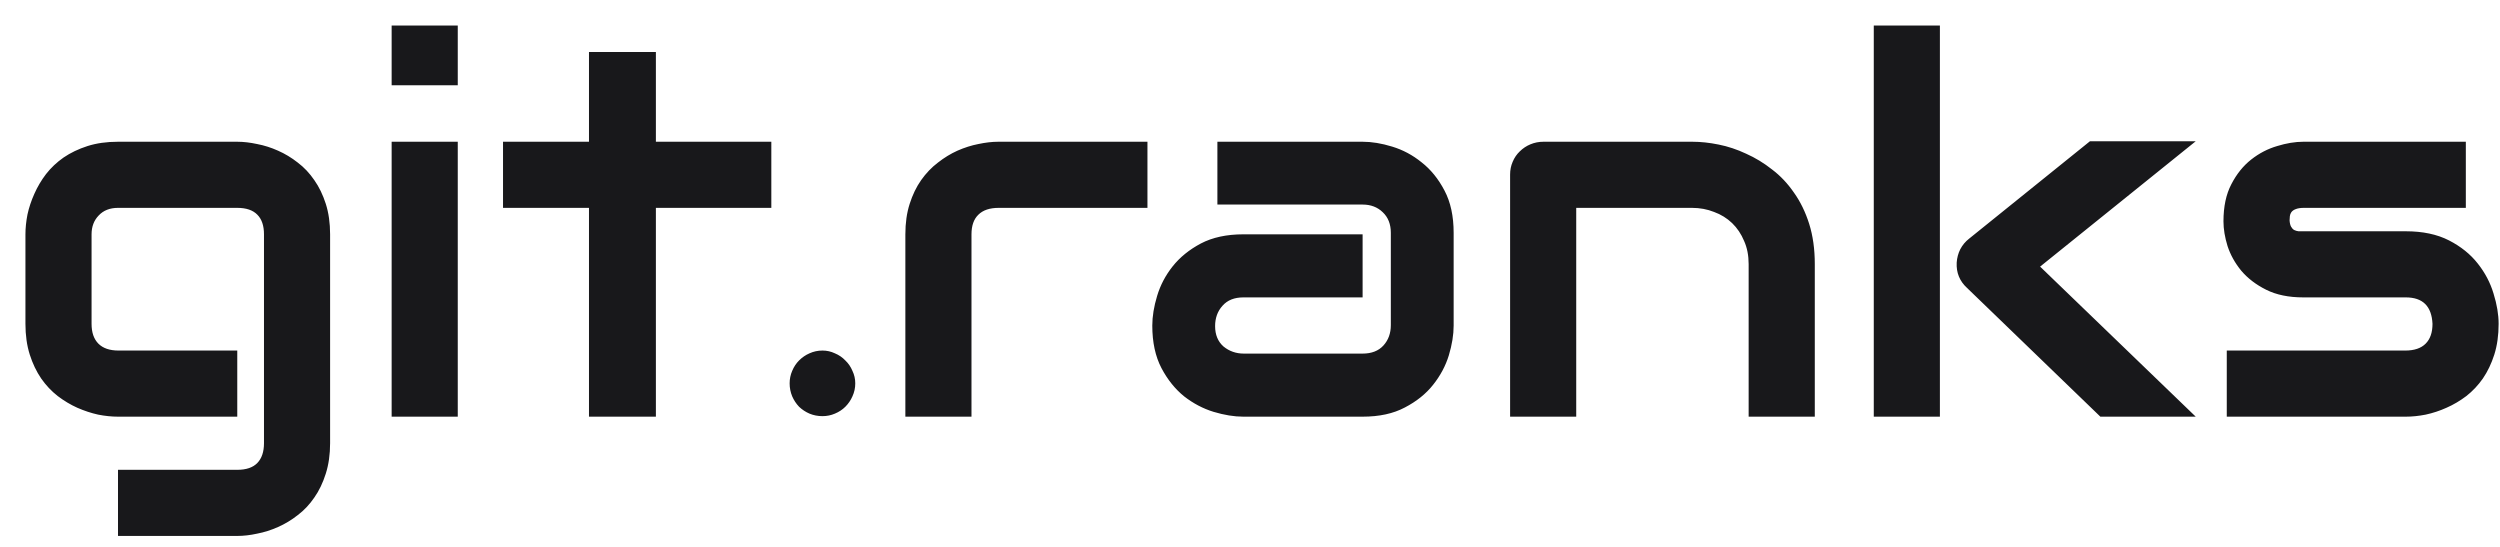
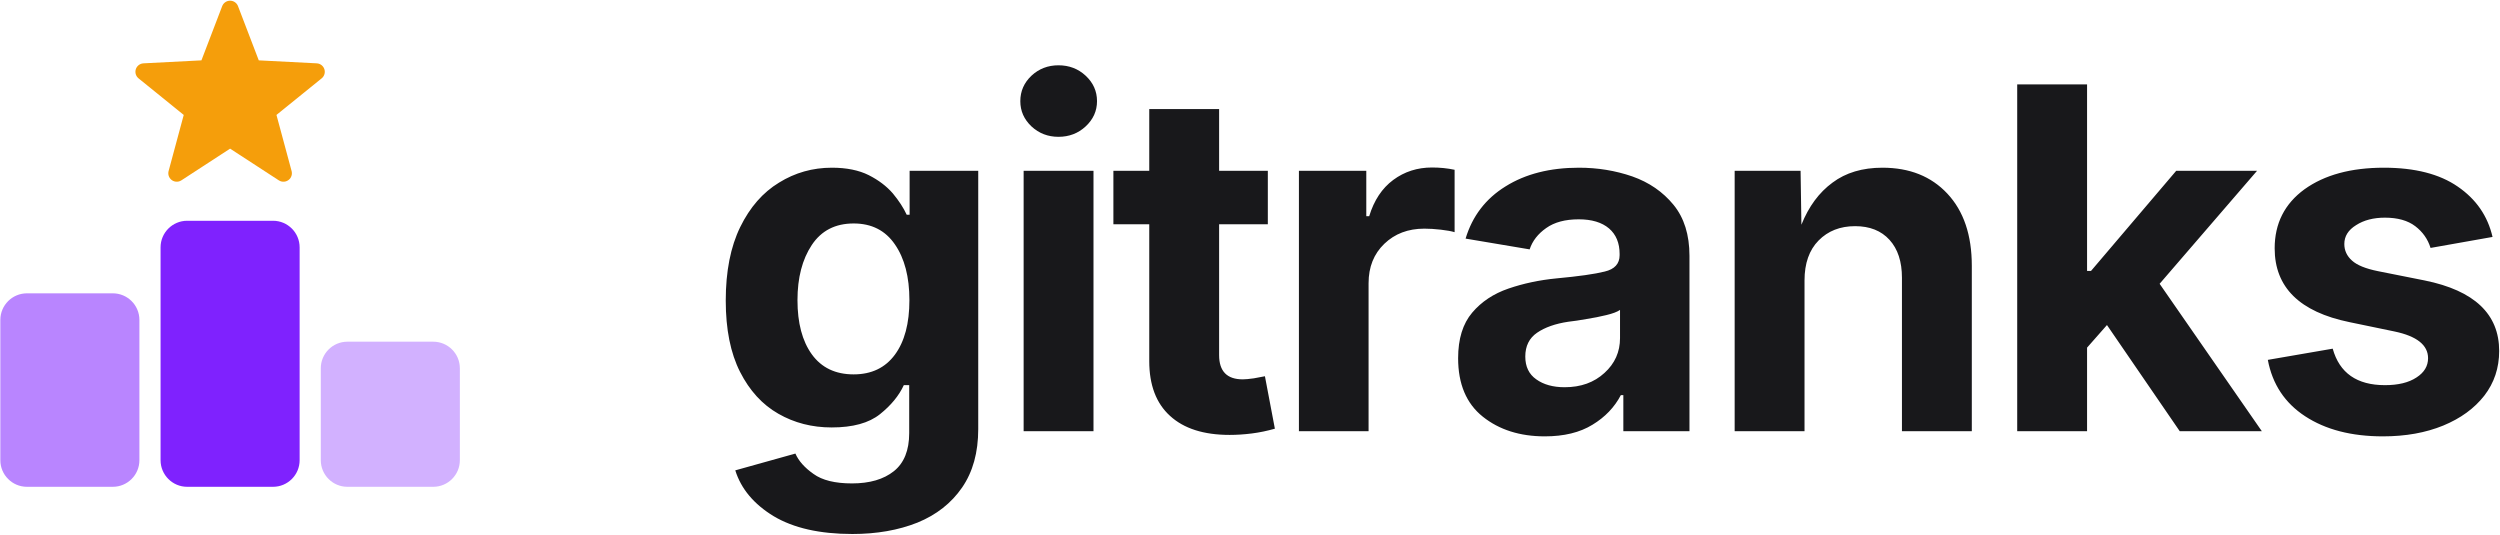
- <svg xmlns="http://www.w3.org/2000/svg" width="96" height="21" viewBox="0 0 96 21" fill="none">
-   <path d="M12.676 17.016C12.676 17.452 12.62 17.842 12.51 18.188C12.399 18.539 12.253 18.845 12.07 19.105C11.888 19.372 11.676 19.597 11.435 19.779C11.195 19.968 10.941 20.121 10.674 20.238C10.413 20.355 10.146 20.44 9.873 20.492C9.606 20.551 9.352 20.58 9.111 20.58H4.531V18.041H9.111C9.456 18.041 9.714 17.953 9.883 17.777C10.052 17.602 10.137 17.348 10.137 17.016V8.998C10.137 8.666 10.052 8.415 9.883 8.246C9.714 8.07 9.456 7.982 9.111 7.982H4.531C4.219 7.982 3.971 8.08 3.789 8.275C3.607 8.464 3.516 8.705 3.516 8.998V12.435C3.516 12.768 3.604 13.021 3.779 13.197C3.955 13.373 4.212 13.461 4.551 13.461H9.111V16H4.531C4.29 16 4.036 15.974 3.77 15.922C3.503 15.863 3.236 15.775 2.969 15.658C2.708 15.541 2.458 15.391 2.217 15.209C1.976 15.02 1.764 14.796 1.582 14.535C1.4 14.268 1.253 13.962 1.143 13.617C1.032 13.266 0.977 12.872 0.977 12.435V8.998C0.977 8.757 1.003 8.503 1.055 8.236C1.113 7.969 1.201 7.706 1.318 7.445C1.436 7.178 1.585 6.924 1.768 6.684C1.956 6.443 2.181 6.231 2.441 6.049C2.708 5.867 3.014 5.72 3.359 5.609C3.704 5.499 4.095 5.443 4.531 5.443H9.111C9.352 5.443 9.606 5.473 9.873 5.531C10.146 5.583 10.413 5.668 10.674 5.785C10.941 5.902 11.195 6.055 11.435 6.244C11.676 6.426 11.888 6.651 12.07 6.918C12.253 7.178 12.399 7.481 12.51 7.826C12.62 8.171 12.676 8.562 12.676 8.998V17.016ZM17.578 3.275H15.039V0.98H17.578V3.275ZM17.578 16H15.039V5.443H17.578V16ZM29.619 7.982H25.186V16H22.617V7.982H19.316V5.443H22.617V1.996H25.186V5.443H29.619V7.982ZM32.842 14.721C32.842 14.896 32.806 15.062 32.734 15.219C32.669 15.368 32.578 15.502 32.461 15.619C32.35 15.73 32.217 15.818 32.06 15.883C31.911 15.948 31.751 15.98 31.582 15.98C31.406 15.98 31.24 15.948 31.084 15.883C30.934 15.818 30.801 15.73 30.684 15.619C30.573 15.502 30.485 15.368 30.42 15.219C30.355 15.062 30.322 14.896 30.322 14.721C30.322 14.551 30.355 14.392 30.42 14.242C30.485 14.086 30.573 13.953 30.684 13.842C30.801 13.725 30.934 13.633 31.084 13.568C31.24 13.497 31.406 13.461 31.582 13.461C31.751 13.461 31.911 13.497 32.06 13.568C32.217 13.633 32.35 13.725 32.461 13.842C32.578 13.953 32.669 14.086 32.734 14.242C32.806 14.392 32.842 14.551 32.842 14.721ZM44.062 7.982H38.35C38.005 7.982 37.744 8.07 37.568 8.246C37.393 8.415 37.305 8.666 37.305 8.998V16H34.766V8.998C34.766 8.562 34.821 8.171 34.932 7.826C35.042 7.481 35.189 7.178 35.371 6.918C35.56 6.651 35.775 6.426 36.016 6.244C36.257 6.055 36.507 5.902 36.768 5.785C37.035 5.668 37.301 5.583 37.568 5.531C37.842 5.473 38.096 5.443 38.33 5.443H44.062V7.982ZM55.82 12.504C55.82 12.855 55.758 13.236 55.635 13.646C55.511 14.05 55.309 14.428 55.029 14.779C54.756 15.124 54.395 15.414 53.945 15.648C53.503 15.883 52.962 16 52.324 16H47.744C47.393 16 47.012 15.938 46.602 15.815C46.198 15.691 45.82 15.492 45.469 15.219C45.124 14.939 44.834 14.578 44.6 14.135C44.365 13.685 44.248 13.142 44.248 12.504C44.248 12.152 44.31 11.771 44.434 11.361C44.557 10.951 44.756 10.574 45.029 10.229C45.309 9.877 45.671 9.584 46.113 9.35C46.562 9.115 47.106 8.998 47.744 8.998H52.324V11.42H47.744C47.399 11.42 47.132 11.527 46.943 11.742C46.755 11.95 46.66 12.211 46.66 12.523C46.66 12.855 46.768 13.116 46.982 13.305C47.204 13.487 47.464 13.578 47.764 13.578H52.324C52.669 13.578 52.936 13.474 53.125 13.266C53.314 13.057 53.408 12.797 53.408 12.484V8.939C53.408 8.607 53.304 8.344 53.096 8.148C52.894 7.953 52.637 7.855 52.324 7.855H46.748V5.443H52.324C52.676 5.443 53.053 5.505 53.457 5.629C53.867 5.753 54.245 5.954 54.59 6.234C54.941 6.508 55.234 6.869 55.469 7.318C55.703 7.761 55.82 8.301 55.82 8.939V12.504ZM69.688 16H67.148V10.141C67.148 9.809 67.09 9.512 66.973 9.252C66.862 8.985 66.709 8.757 66.514 8.568C66.318 8.38 66.087 8.236 65.82 8.139C65.56 8.035 65.277 7.982 64.971 7.982H60.527V16H57.988V6.703C57.988 6.527 58.021 6.365 58.086 6.215C58.151 6.059 58.242 5.925 58.359 5.814C58.477 5.697 58.613 5.606 58.77 5.541C58.926 5.476 59.092 5.443 59.268 5.443H64.99C65.309 5.443 65.644 5.479 65.996 5.551C66.354 5.622 66.706 5.74 67.051 5.902C67.402 6.059 67.734 6.26 68.047 6.508C68.366 6.749 68.646 7.045 68.887 7.396C69.134 7.742 69.329 8.142 69.473 8.598C69.616 9.053 69.688 9.568 69.688 10.141V16ZM84.316 16H80.654L75.537 11.059C75.251 10.798 75.117 10.473 75.137 10.082C75.15 9.9 75.195 9.73 75.273 9.574C75.358 9.411 75.472 9.275 75.615 9.164L80.254 5.424H84.316L78.34 10.238L84.316 16ZM74.492 16H71.953V0.98H74.492V16ZM95.947 12.435C95.947 12.872 95.892 13.266 95.781 13.617C95.671 13.962 95.524 14.268 95.342 14.535C95.159 14.796 94.948 15.02 94.707 15.209C94.466 15.391 94.212 15.541 93.945 15.658C93.685 15.775 93.418 15.863 93.144 15.922C92.878 15.974 92.624 16 92.383 16H85.508V13.461H92.363C92.708 13.461 92.969 13.373 93.144 13.197C93.32 13.021 93.408 12.768 93.408 12.435C93.376 11.758 93.034 11.42 92.383 11.42H88.447C87.887 11.42 87.412 11.322 87.022 11.127C86.631 10.932 86.312 10.688 86.064 10.395C85.824 10.102 85.648 9.786 85.537 9.447C85.433 9.109 85.381 8.793 85.381 8.5C85.381 7.934 85.482 7.458 85.684 7.074C85.885 6.684 86.139 6.368 86.445 6.127C86.751 5.886 87.083 5.714 87.441 5.609C87.799 5.499 88.135 5.443 88.447 5.443H94.688V7.982H88.467C88.337 7.982 88.232 7.999 88.154 8.031C88.083 8.057 88.027 8.096 87.988 8.148C87.956 8.194 87.936 8.246 87.93 8.305C87.923 8.357 87.92 8.409 87.92 8.461C87.926 8.565 87.946 8.646 87.978 8.705C88.011 8.764 88.05 8.806 88.096 8.832C88.148 8.858 88.203 8.874 88.262 8.881C88.327 8.881 88.389 8.881 88.447 8.881H92.383C93.034 8.881 93.587 8.998 94.043 9.232C94.499 9.467 94.867 9.763 95.147 10.121C95.426 10.473 95.628 10.857 95.752 11.273C95.882 11.69 95.947 12.078 95.947 12.435Z" fill="#18181B" />
+ <svg xmlns="http://www.w3.org/2000/svg" viewBox="0 0 120.6 25.8" width="120.6" height="25.8" role="img" aria-label="GitRanks">
+   <g transform="translate(-2.9 -1.6) scale(0.583333)">
+     <rect x="5" y="27" width="11.5" height="16" rx="2.2" fill="#7f22fe" fill-opacity=".55" />
+     <rect x="18.25" y="21" width="11.5" height="22" rx="2.2" fill="#7f22fe" />
+     <rect x="31.5" y="31" width="11.5" height="12" rx="2.2" fill="#7f22fe" fill-opacity=".35" />
+     <path d="M24.00 3.50 L25.88 8.41 L31.13 8.68 L27.04 11.99 L28.41 17.07 L24.00 14.20 L19.59 17.07 L20.96 11.99 L16.87 8.68 L22.12 8.41Z" fill="#f59e0b" stroke="#f59e0b" stroke-width="1.4" stroke-linejoin="round" />
+   </g>
+   <path d="M41.12 25.76L41.12 25.76Q38.76 25.76 37.32 24.9Q35.89 24.03 35.47 22.69L35.47 22.69L38.37 21.88Q38.6 22.41 39.24 22.86Q39.87 23.32 41.1 23.32L41.1 23.32Q42.38 23.32 43.12 22.73Q43.86 22.14 43.86 20.89L43.86 20.89L43.86 18.58L43.6 18.58Q43.25 19.34 42.45 19.98Q41.65 20.62 40.12 20.62L40.12 20.62Q38.7 20.62 37.55 19.96Q36.39 19.3 35.7 17.94Q35.01 16.58 35.01 14.5L35.01 14.5Q35.01 12.38 35.71 10.95Q36.41 9.52 37.58 8.81Q38.74 8.09 40.13 8.09L40.13 8.09Q41.19 8.09 41.91 8.45Q42.62 8.81 43.07 9.33Q43.51 9.86 43.74 10.36L43.74 10.36L43.88 10.36L43.88 8.24L47.19 8.24L47.19 20.7Q47.19 22.39 46.41 23.52Q45.63 24.65 44.26 25.21Q42.88 25.76 41.12 25.76ZM41.18 18.06L41.18 18.06Q42.47 18.06 43.17 17.11Q43.87 16.16 43.87 14.48L43.87 14.48Q43.87 12.8 43.17 11.79Q42.48 10.78 41.18 10.78L41.18 10.78Q39.85 10.78 39.16 11.82Q38.47 12.86 38.47 14.48L38.47 14.48Q38.47 16.13 39.16 17.09Q39.86 18.06 41.18 18.06ZM52.75 20.8L49.38 20.8L49.38 8.24L52.75 8.24L52.75 20.8ZM51.06 6.6L51.06 6.6Q50.3 6.6 49.76 6.1Q49.22 5.59 49.22 4.88L49.22 4.88Q49.22 4.16 49.76 3.65Q50.3 3.15 51.06 3.15L51.06 3.15Q51.83 3.15 52.37 3.65Q52.92 4.16 52.92 4.88L52.92 4.88Q52.92 5.59 52.37 6.1Q51.83 6.6 51.06 6.6ZM58.81 8.24L61.16 8.24L61.16 10.82L58.81 10.82L58.81 17.13Q58.81 18.3 59.95 18.3L59.95 18.3Q60.14 18.3 60.49 18.25Q60.83 18.19 61.02 18.15L61.02 18.15L61.5 20.68Q60.94 20.84 60.39 20.91Q59.83 20.98 59.32 20.98L59.32 20.98Q57.44 20.98 56.44 20.06Q55.44 19.15 55.44 17.42L55.44 17.42L55.44 10.82L53.71 10.82L53.71 8.24L55.44 8.24L55.44 5.26L58.81 5.26L58.81 8.24ZM66.02 20.8L62.66 20.8L62.66 8.24L65.91 8.24L65.91 10.43L66.05 10.43Q66.4 9.28 67.21 8.68Q68.02 8.08 69.08 8.08L69.08 8.08Q69.65 8.08 70.17 8.19L70.17 8.19L70.17 11.2Q69.94 11.13 69.51 11.08Q69.08 11.03 68.71 11.03L68.71 11.03Q67.54 11.03 66.78 11.76Q66.02 12.49 66.02 13.66L66.02 13.66L66.02 20.8ZM74.52 21.05L74.52 21.05Q72.72 21.05 71.53 20.1Q70.34 19.15 70.34 17.28L70.34 17.28Q70.34 15.88 71.02 15.08Q71.69 14.29 72.77 13.92Q73.85 13.55 75.08 13.43L75.08 13.43Q76.7 13.28 77.41 13.1Q78.13 12.93 78.13 12.31L78.13 12.31L78.13 12.25Q78.13 11.46 77.62 11.02Q77.1 10.58 76.16 10.58L76.16 10.58Q75.18 10.58 74.59 11Q73.99 11.42 73.79 12.03L73.79 12.03L70.7 11.51Q71.19 9.88 72.63 8.99Q74.07 8.09 76.17 8.09L76.17 8.09Q77.52 8.09 78.74 8.51Q79.96 8.94 80.73 9.88Q81.5 10.82 81.5 12.34L81.5 12.34L81.5 20.8L78.31 20.8L78.31 19.06L78.19 19.06Q77.73 19.94 76.82 20.49Q75.91 21.05 74.52 21.05ZM75.48 18.68L75.48 18.68Q76.65 18.68 77.4 17.99Q78.15 17.31 78.15 16.31L78.15 16.31L78.15 14.95Q77.95 15.09 77.49 15.2Q77.04 15.31 76.53 15.39Q76.03 15.48 75.66 15.52L75.66 15.52Q74.72 15.66 74.15 16.05Q73.58 16.44 73.58 17.2L73.58 17.2Q73.58 17.93 74.11 18.3Q74.64 18.68 75.48 18.68ZM87.05 13.53L87.05 13.53L87.05 20.8L83.68 20.8L83.68 8.24L86.86 8.24L86.9 10.84Q87.43 9.52 88.4 8.81Q89.36 8.09 90.81 8.09L90.81 8.09Q92.77 8.09 93.94 9.34Q95.12 10.6 95.12 12.82L95.12 12.82L95.12 20.8L91.75 20.8L91.75 13.4Q91.75 12.23 91.15 11.57Q90.55 10.91 89.49 10.91L89.49 10.91Q88.41 10.91 87.73 11.6Q87.05 12.29 87.05 13.53ZM100.68 20.8L97.31 20.8L97.31 4.07L100.68 4.07L100.68 13.07L100.87 13.07L104.98 8.24L108.88 8.24L104.18 13.69L109.11 20.8L105.15 20.8L101.64 15.68L100.68 16.77L100.68 20.8ZM114.95 21.05L114.95 21.05Q112.68 21.05 111.2 20.08Q109.73 19.12 109.4 17.36L109.4 17.36L112.53 16.82Q113.02 18.58 115.05 18.58L115.05 18.58Q116.01 18.58 116.57 18.21Q117.13 17.85 117.13 17.28L117.13 17.28Q117.13 16.33 115.51 15.99L115.51 15.99L113.34 15.54Q109.73 14.8 109.73 11.98L109.73 11.98Q109.73 10.18 111.17 9.13Q112.62 8.09 115 8.09L115 8.09Q117.24 8.09 118.56 9Q119.89 9.91 120.24 11.43L120.24 11.43L117.25 11.96Q117.05 11.32 116.51 10.91Q115.97 10.5 115.05 10.5L115.05 10.5Q114.22 10.5 113.66 10.86Q113.09 11.21 113.09 11.77L113.09 11.77Q113.09 12.24 113.46 12.57Q113.82 12.9 114.71 13.08L114.71 13.08L116.97 13.53Q120.56 14.26 120.56 16.93L120.56 16.93Q120.56 18.16 119.84 19.09Q119.12 20.01 117.86 20.53Q116.59 21.05 114.95 21.05Z " fill="#18181b" />
</svg>
